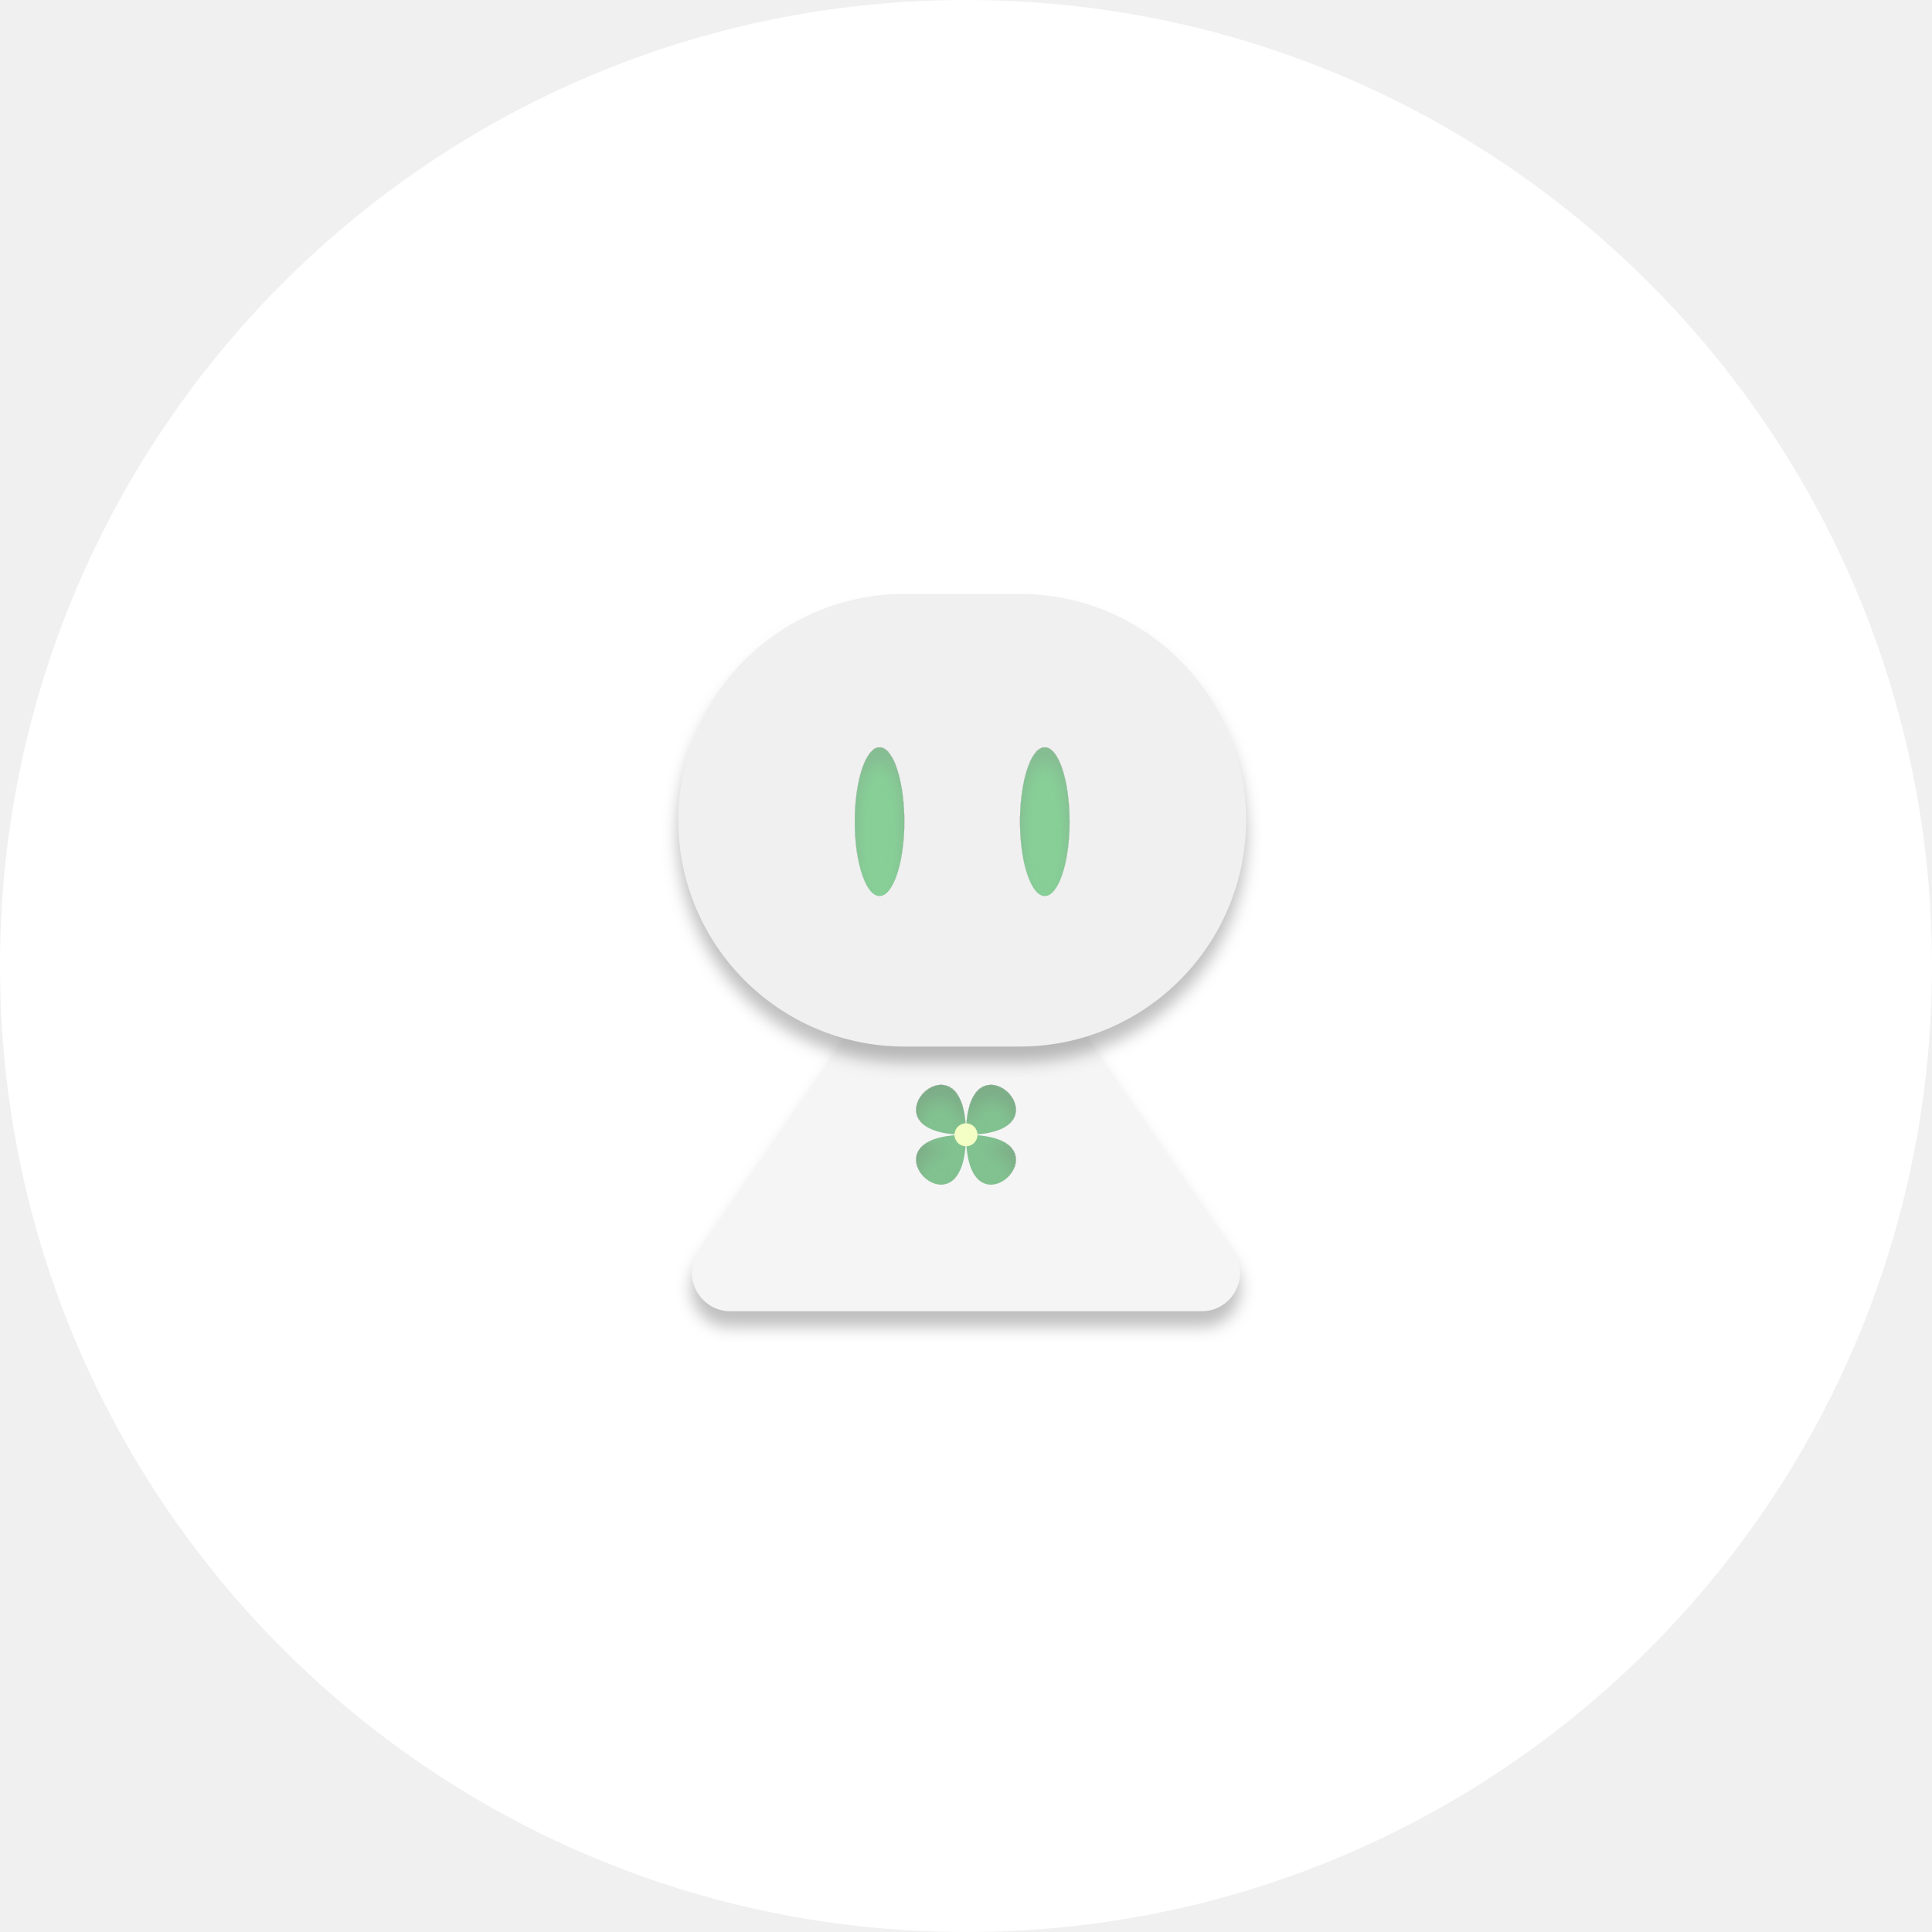
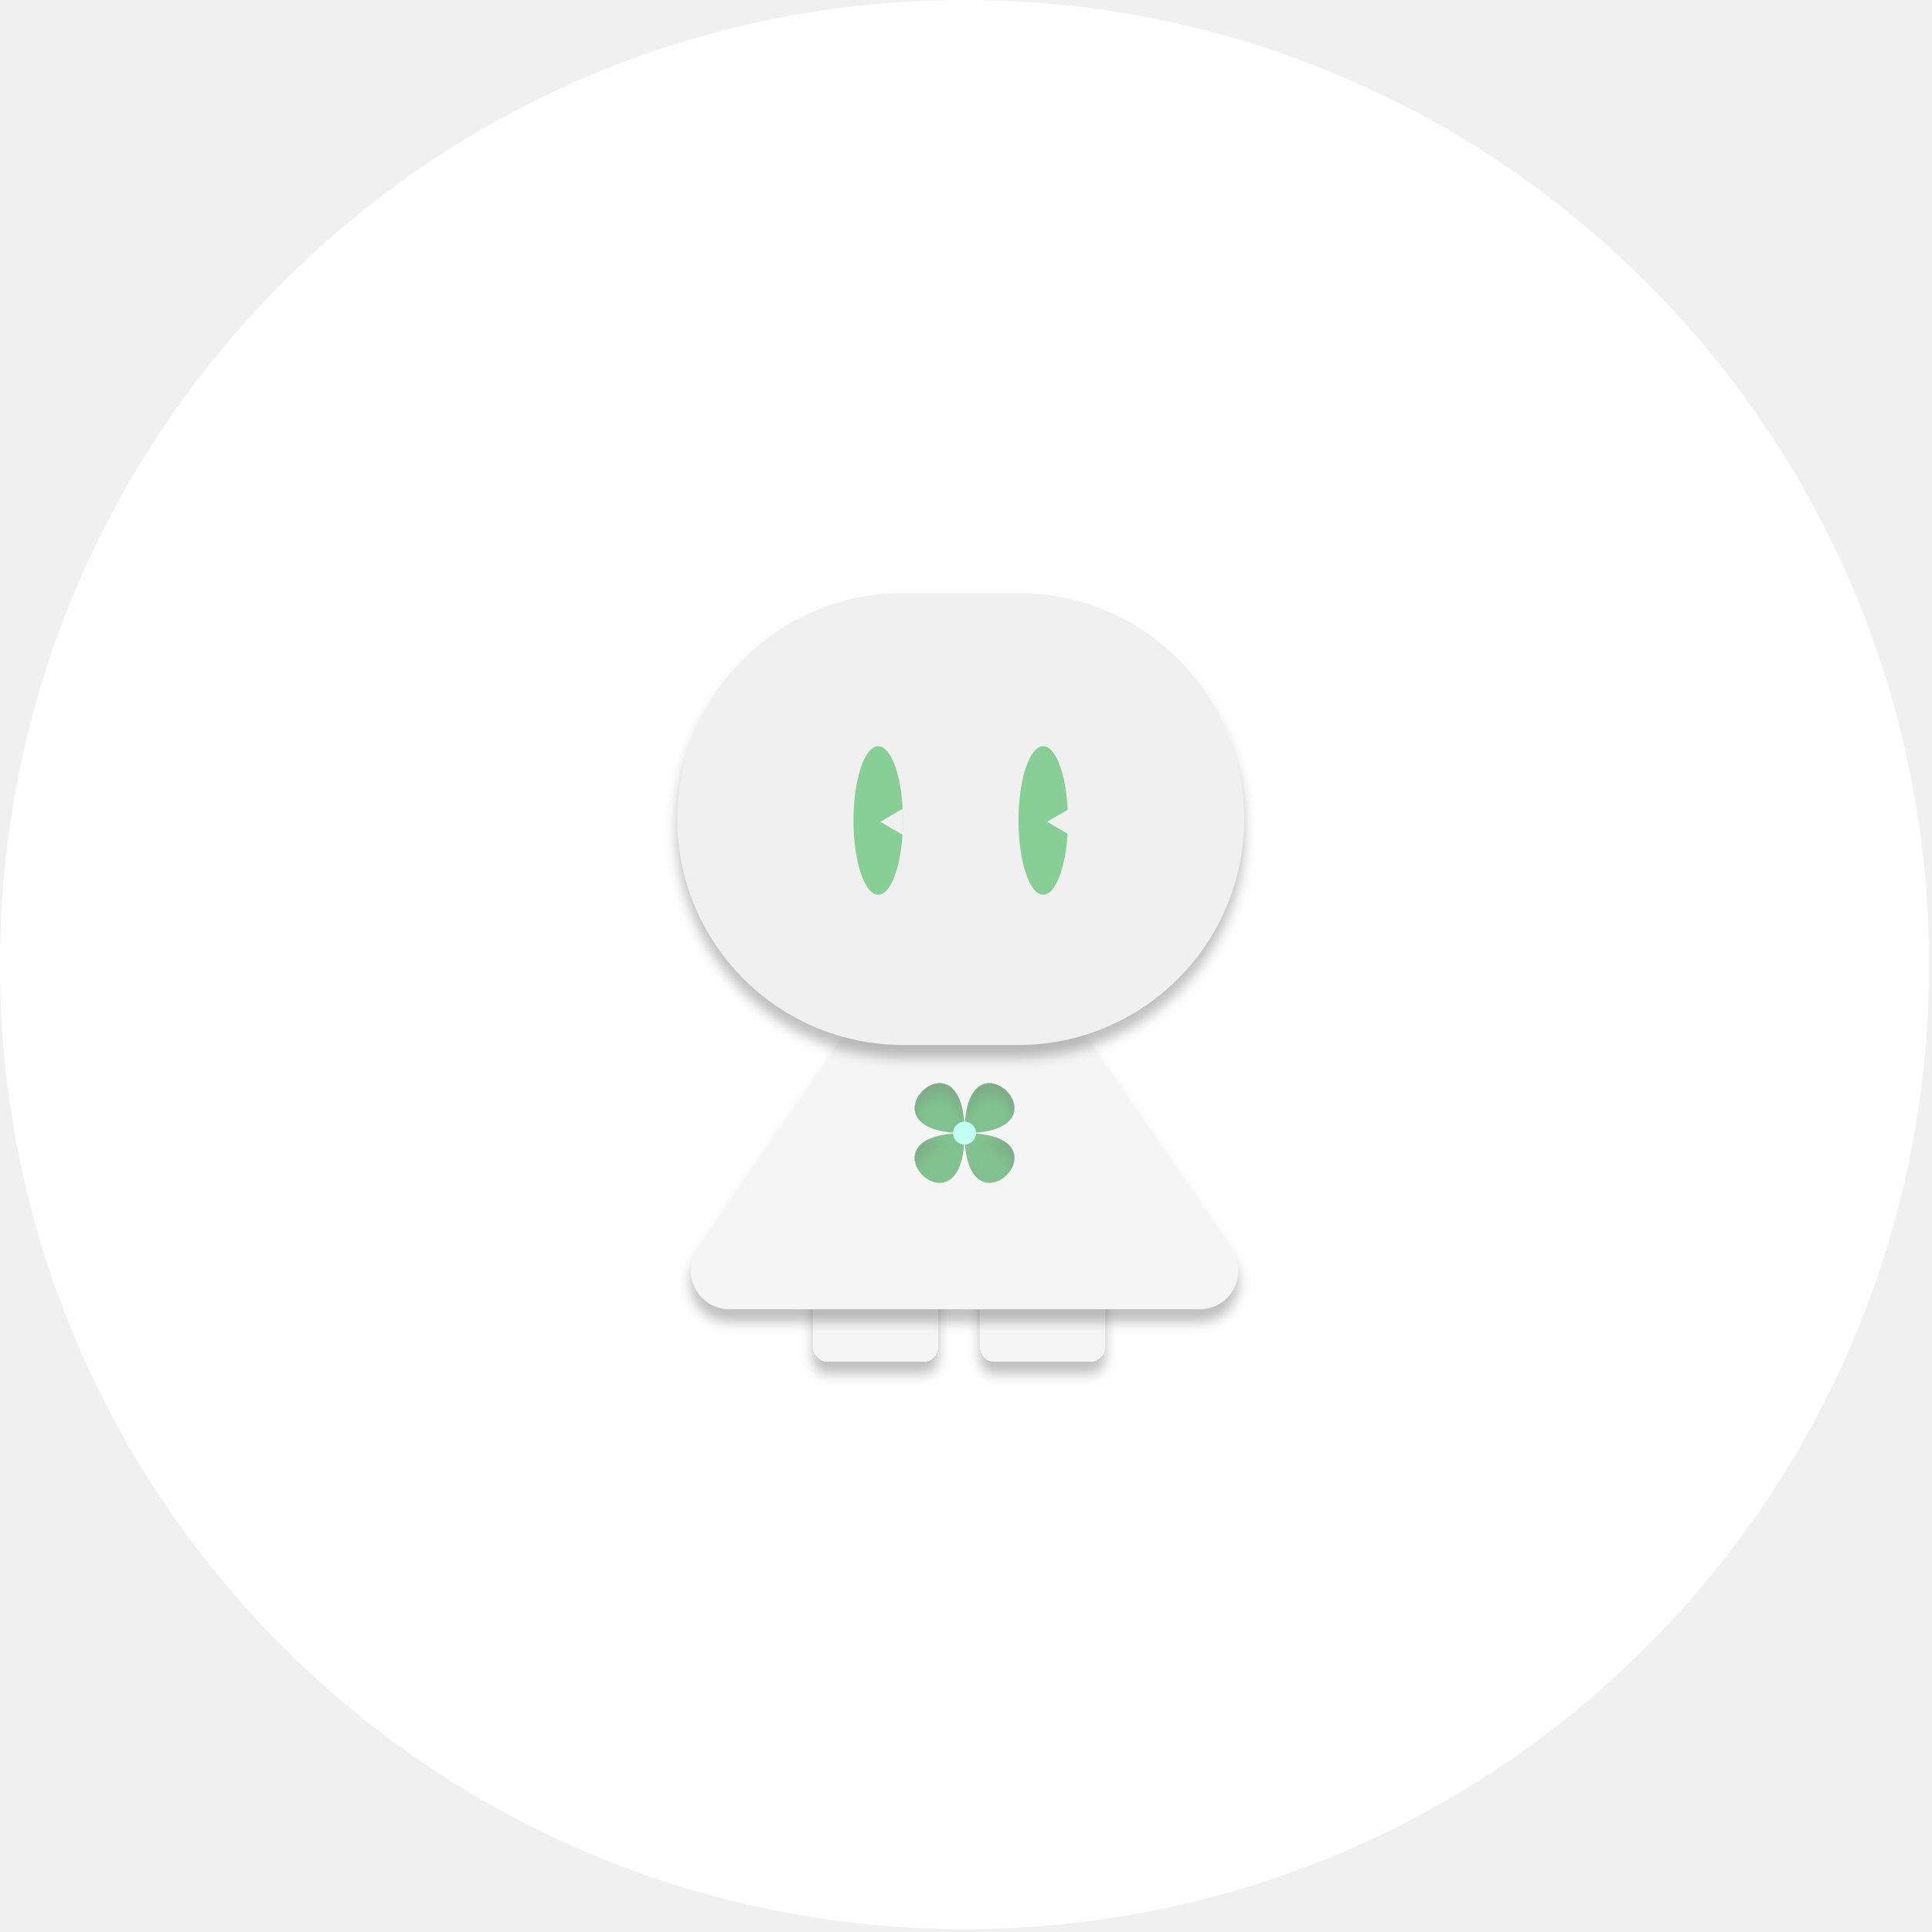
- <svg xmlns="http://www.w3.org/2000/svg" width="500" height="500" viewBox="0 0 500 500" fill="none">
-   <g clip-path="url(#clip0_3_37)">
-     <path d="M500 0H0V500H500V0Z" fill="white" />
-     <g filter="url(#filter0_d_3_37)">
-       <path d="M241.762 235.16C245.738 229.388 254.262 229.388 258.238 235.16L319.174 323.682C323.74 330.316 318.992 339.352 310.936 339.352H189.063C181.009 339.352 176.259 330.316 180.826 323.682L241.762 235.16Z" fill="#F5F5F5" />
+ <svg xmlns="http://www.w3.org/2000/svg" width="637" height="637" viewBox="0 0 637 637" fill="none">
+   <g clip-path="url(#clip0_5_6)">
+     <path d="M636.049 0H0V636.049H636.049V0Z" fill="white" />
+     <g filter="url(#filter0_d_5_6)">
+       <rect x="268.205" y="421.951" width="41" height="27" rx="5" fill="#F5F5F5" />
    </g>
-     <g filter="url(#filter1_d_3_37)">
-       <path d="M263.899 153.698H234.115C201.765 153.698 175.54 179.923 175.54 212.273C175.54 244.624 201.765 270.849 234.115 270.849H263.899C296.25 270.849 322.475 244.624 322.475 212.273C322.475 179.923 296.25 153.698 263.899 153.698Z" fill="#F0F0F0" />
+     <g filter="url(#filter1_d_5_6)">
+       <rect x="323.205" y="421.951" width="41" height="27" rx="5" fill="#F5F5F5" />
    </g>
-     <g filter="url(#filter2_i_3_37)">
-       <path d="M270.39 231.901C273.933 231.901 276.805 223.285 276.805 212.656C276.805 202.027 273.933 193.411 270.39 193.411C266.847 193.411 263.975 202.027 263.975 212.656C263.975 223.285 266.847 231.901 270.39 231.901Z" fill="#87CF97" />
+     <g filter="url(#filter2_d_5_6)">
+       <path d="M307.545 299.146C312.603 291.804 323.446 291.804 328.504 299.146L406.02 411.755C411.829 420.194 405.789 431.689 395.541 431.689H240.507C230.261 431.689 224.219 420.194 230.028 411.755L307.545 299.146Z" fill="#F5F5F5" />
    </g>
-     <g filter="url(#filter3_i_3_37)">
-       <path d="M227.624 231.901C231.167 231.901 234.039 223.285 234.039 212.656C234.039 202.027 231.167 193.411 227.624 193.411C224.081 193.411 221.209 202.027 221.209 212.656C221.209 223.285 224.081 231.901 227.624 231.901Z" fill="#87CF97" />
+     <g filter="url(#filter3_d_5_6)">
+       <path d="M335.705 195.519H297.817C256.664 195.519 223.303 228.879 223.303 270.032C223.303 311.185 256.664 344.546 297.817 344.546H335.705C376.858 344.546 410.219 311.185 410.219 270.032C410.219 228.879 376.858 195.519 335.705 195.519Z" fill="#F0F0F0" />
    </g>
-     <g filter="url(#filter4_i_3_37)">
-       <path d="M250 293.684C279.04 293.684 250 322.722 250 293.684C250 322.722 220.96 293.684 250 293.684C250 264.644 220.96 293.684 250 293.684C279.04 293.684 250 264.644 250 293.684Z" fill="#82C290" />
+     <path d="M343.962 295.001C348.469 295.001 352.123 284.04 352.123 270.519C352.123 256.998 348.469 246.037 343.962 246.037C339.455 246.037 335.802 256.998 335.802 270.519C335.802 284.04 339.455 295.001 343.962 295.001Z" fill="#87CF97" />
+     <path d="M289.56 295.001C294.067 295.001 297.72 284.04 297.72 270.519C297.72 256.998 294.067 246.037 289.56 246.037C285.053 246.037 281.399 256.998 281.399 270.519C281.399 284.04 285.053 295.001 289.56 295.001Z" fill="#87CF97" />
+     <g filter="url(#filter4_i_5_6)">
+       <path d="M318.024 373.595C354.966 373.595 318.024 410.534 318.024 373.595C318.024 410.534 281.083 373.595 318.024 373.595C318.024 336.653 281.083 373.595 318.024 373.595C354.966 373.595 318.024 336.653 318.024 373.595Z" fill="#82C290" />
    </g>
-     <path d="M250 296.662C251.645 296.662 252.978 295.329 252.978 293.684C252.978 292.039 251.645 290.706 250 290.706C248.355 290.706 247.022 292.039 247.022 293.684C247.022 295.329 248.355 296.662 250 296.662Z" fill="#F3FFC4" />
+     <path d="M318.024 377.383C320.117 377.383 321.813 375.687 321.813 373.595C321.813 371.502 320.117 369.806 318.024 369.806C315.932 369.806 314.235 371.502 314.235 373.595C314.235 375.687 315.932 377.383 318.024 377.383Z" fill="#C4FFF4" />
+     <path d="M290.205 270.951L297.705 266.621V275.281L290.205 270.951Z" fill="#F0F0F0" />
+     <path d="M345.205 270.951L352.705 266.621V275.281L345.205 270.951Z" fill="#F0F0F0" />
  </g>
  <defs>
-     <filter id="filter0_d_3_37" x="175.046" y="230.831" width="149.908" height="116.521" filterUnits="userSpaceOnUse" color-interpolation-filters="sRGB">
+     <filter id="filter0_d_5_6" x="264.205" y="421.951" width="49" height="35" filterUnits="userSpaceOnUse" color-interpolation-filters="sRGB">
+       <feFlood flood-opacity="0" result="BackgroundImageFix" />
+       <feColorMatrix in="SourceAlpha" type="matrix" values="0 0 0 0 0 0 0 0 0 0 0 0 0 0 0 0 0 0 127 0" result="hardAlpha" />
+       <feOffset dy="4" />
+       <feGaussianBlur stdDeviation="2" />
+       <feComposite in2="hardAlpha" operator="out" />
+       <feColorMatrix type="matrix" values="0 0 0 0 0 0 0 0 0 0 0 0 0 0 0 0 0 0 0.25 0" />
+       <feBlend mode="normal" in2="BackgroundImageFix" result="effect1_dropShadow_5_6" />
+       <feBlend mode="normal" in="SourceGraphic" in2="effect1_dropShadow_5_6" result="shape" />
+     </filter>
+     <filter id="filter1_d_5_6" x="319.205" y="421.951" width="49" height="35" filterUnits="userSpaceOnUse" color-interpolation-filters="sRGB">
+       <feFlood flood-opacity="0" result="BackgroundImageFix" />
+       <feColorMatrix in="SourceAlpha" type="matrix" values="0 0 0 0 0 0 0 0 0 0 0 0 0 0 0 0 0 0 127 0" result="hardAlpha" />
+       <feOffset dy="4" />
+       <feGaussianBlur stdDeviation="2" />
+       <feComposite in2="hardAlpha" operator="out" />
+       <feColorMatrix type="matrix" values="0 0 0 0 0 0 0 0 0 0 0 0 0 0 0 0 0 0 0.25 0" />
+       <feBlend mode="normal" in2="BackgroundImageFix" result="effect1_dropShadow_5_6" />
+       <feBlend mode="normal" in="SourceGraphic" in2="effect1_dropShadow_5_6" result="shape" />
+     </filter>
+     <filter id="filter2_d_5_6" x="223.764" y="293.639" width="188.521" height="146.049" filterUnits="userSpaceOnUse" color-interpolation-filters="sRGB">
      <feFlood flood-opacity="0" result="BackgroundImageFix" />
      <feColorMatrix in="SourceAlpha" type="matrix" values="0 0 0 0 0 0 0 0 0 0 0 0 0 0 0 0 0 0 127 0" result="hardAlpha" />
      <feOffset dy="4" />
      <feGaussianBlur stdDeviation="2" />
      <feColorMatrix type="matrix" values="0 0 0 0 0 0 0 0 0 0 0 0 0 0 0 0 0 0 0.25 0" />
-       <feBlend mode="normal" in2="BackgroundImageFix" result="effect1_dropShadow_3_37" />
-       <feBlend mode="normal" in="SourceGraphic" in2="effect1_dropShadow_3_37" result="shape" />
+       <feBlend mode="normal" in2="BackgroundImageFix" result="effect1_dropShadow_5_6" />
+       <feBlend mode="normal" in="SourceGraphic" in2="effect1_dropShadow_5_6" result="shape" />
    </filter>
-     <filter id="filter1_d_3_37" x="171.54" y="153.698" width="154.935" height="125.151" filterUnits="userSpaceOnUse" color-interpolation-filters="sRGB">
+     <filter id="filter3_d_5_6" x="219.303" y="195.519" width="194.916" height="157.027" filterUnits="userSpaceOnUse" color-interpolation-filters="sRGB">
      <feFlood flood-opacity="0" result="BackgroundImageFix" />
      <feColorMatrix in="SourceAlpha" type="matrix" values="0 0 0 0 0 0 0 0 0 0 0 0 0 0 0 0 0 0 127 0" result="hardAlpha" />
      <feOffset dy="4" />
      <feGaussianBlur stdDeviation="2" />
      <feColorMatrix type="matrix" values="0 0 0 0 0 0 0 0 0 0 0 0 0 0 0 0 0 0 0.25 0" />
-       <feBlend mode="normal" in2="BackgroundImageFix" result="effect1_dropShadow_3_37" />
-       <feBlend mode="normal" in="SourceGraphic" in2="effect1_dropShadow_3_37" result="shape" />
+       <feBlend mode="normal" in2="BackgroundImageFix" result="effect1_dropShadow_5_6" />
+       <feBlend mode="normal" in="SourceGraphic" in2="effect1_dropShadow_5_6" result="shape" />
    </filter>
-     <filter id="filter2_i_3_37" x="263.975" y="193.411" width="12.83" height="42.49" filterUnits="userSpaceOnUse" color-interpolation-filters="sRGB">
-       <feFlood flood-opacity="0" result="BackgroundImageFix" />
-       <feBlend mode="normal" in="SourceGraphic" in2="BackgroundImageFix" result="shape" />
-       <feColorMatrix in="SourceAlpha" type="matrix" values="0 0 0 0 0 0 0 0 0 0 0 0 0 0 0 0 0 0 127 0" result="hardAlpha" />
-       <feOffset dy="4" />
-       <feGaussianBlur stdDeviation="2" />
-       <feComposite in2="hardAlpha" operator="arithmetic" k2="-1" k3="1" />
-       <feColorMatrix type="matrix" values="0 0 0 0 0.517 0 0 0 0 0.517 0 0 0 0 0.517 0 0 0 0.25 0" />
-       <feBlend mode="normal" in2="shape" result="effect1_innerShadow_3_37" />
-     </filter>
-     <filter id="filter3_i_3_37" x="221.209" y="193.411" width="12.83" height="42.49" filterUnits="userSpaceOnUse" color-interpolation-filters="sRGB">
-       <feFlood flood-opacity="0" result="BackgroundImageFix" />
-       <feBlend mode="normal" in="SourceGraphic" in2="BackgroundImageFix" result="shape" />
-       <feColorMatrix in="SourceAlpha" type="matrix" values="0 0 0 0 0 0 0 0 0 0 0 0 0 0 0 0 0 0 127 0" result="hardAlpha" />
-       <feOffset dy="4" />
-       <feGaussianBlur stdDeviation="2" />
-       <feComposite in2="hardAlpha" operator="arithmetic" k2="-1" k3="1" />
-       <feColorMatrix type="matrix" values="0 0 0 0 0.517 0 0 0 0 0.517 0 0 0 0 0.517 0 0 0 0.25 0" />
-       <feBlend mode="normal" in2="shape" result="effect1_innerShadow_3_37" />
-     </filter>
-     <filter id="filter4_i_3_37" x="237.093" y="280.777" width="25.813" height="29.812" filterUnits="userSpaceOnUse" color-interpolation-filters="sRGB">
+     <filter id="filter4_i_5_6" x="301.606" y="357.176" width="32.837" height="36.836" filterUnits="userSpaceOnUse" color-interpolation-filters="sRGB">
      <feFlood flood-opacity="0" result="BackgroundImageFix" />
      <feBlend mode="normal" in="SourceGraphic" in2="BackgroundImageFix" result="shape" />
      <feColorMatrix in="SourceAlpha" type="matrix" values="0 0 0 0 0 0 0 0 0 0 0 0 0 0 0 0 0 0 127 0" result="hardAlpha" />
      <feOffset dy="4" />
      <feGaussianBlur stdDeviation="2" />
      <feComposite in2="hardAlpha" operator="arithmetic" k2="-1" k3="1" />
      <feColorMatrix type="matrix" values="0 0 0 0 0.429 0 0 0 0 0.429 0 0 0 0 0.429 0 0 0 0.25 0" />
-       <feBlend mode="normal" in2="shape" result="effect1_innerShadow_3_37" />
+       <feBlend mode="normal" in2="shape" result="effect1_innerShadow_5_6" />
    </filter>
-     <clipPath id="clip0_3_37">
-       <rect width="500" height="500" rx="250" fill="white" />
+     <clipPath id="clip0_5_6">
+       <rect width="636.049" height="636.049" rx="318.024" fill="white" />
    </clipPath>
  </defs>
</svg>
